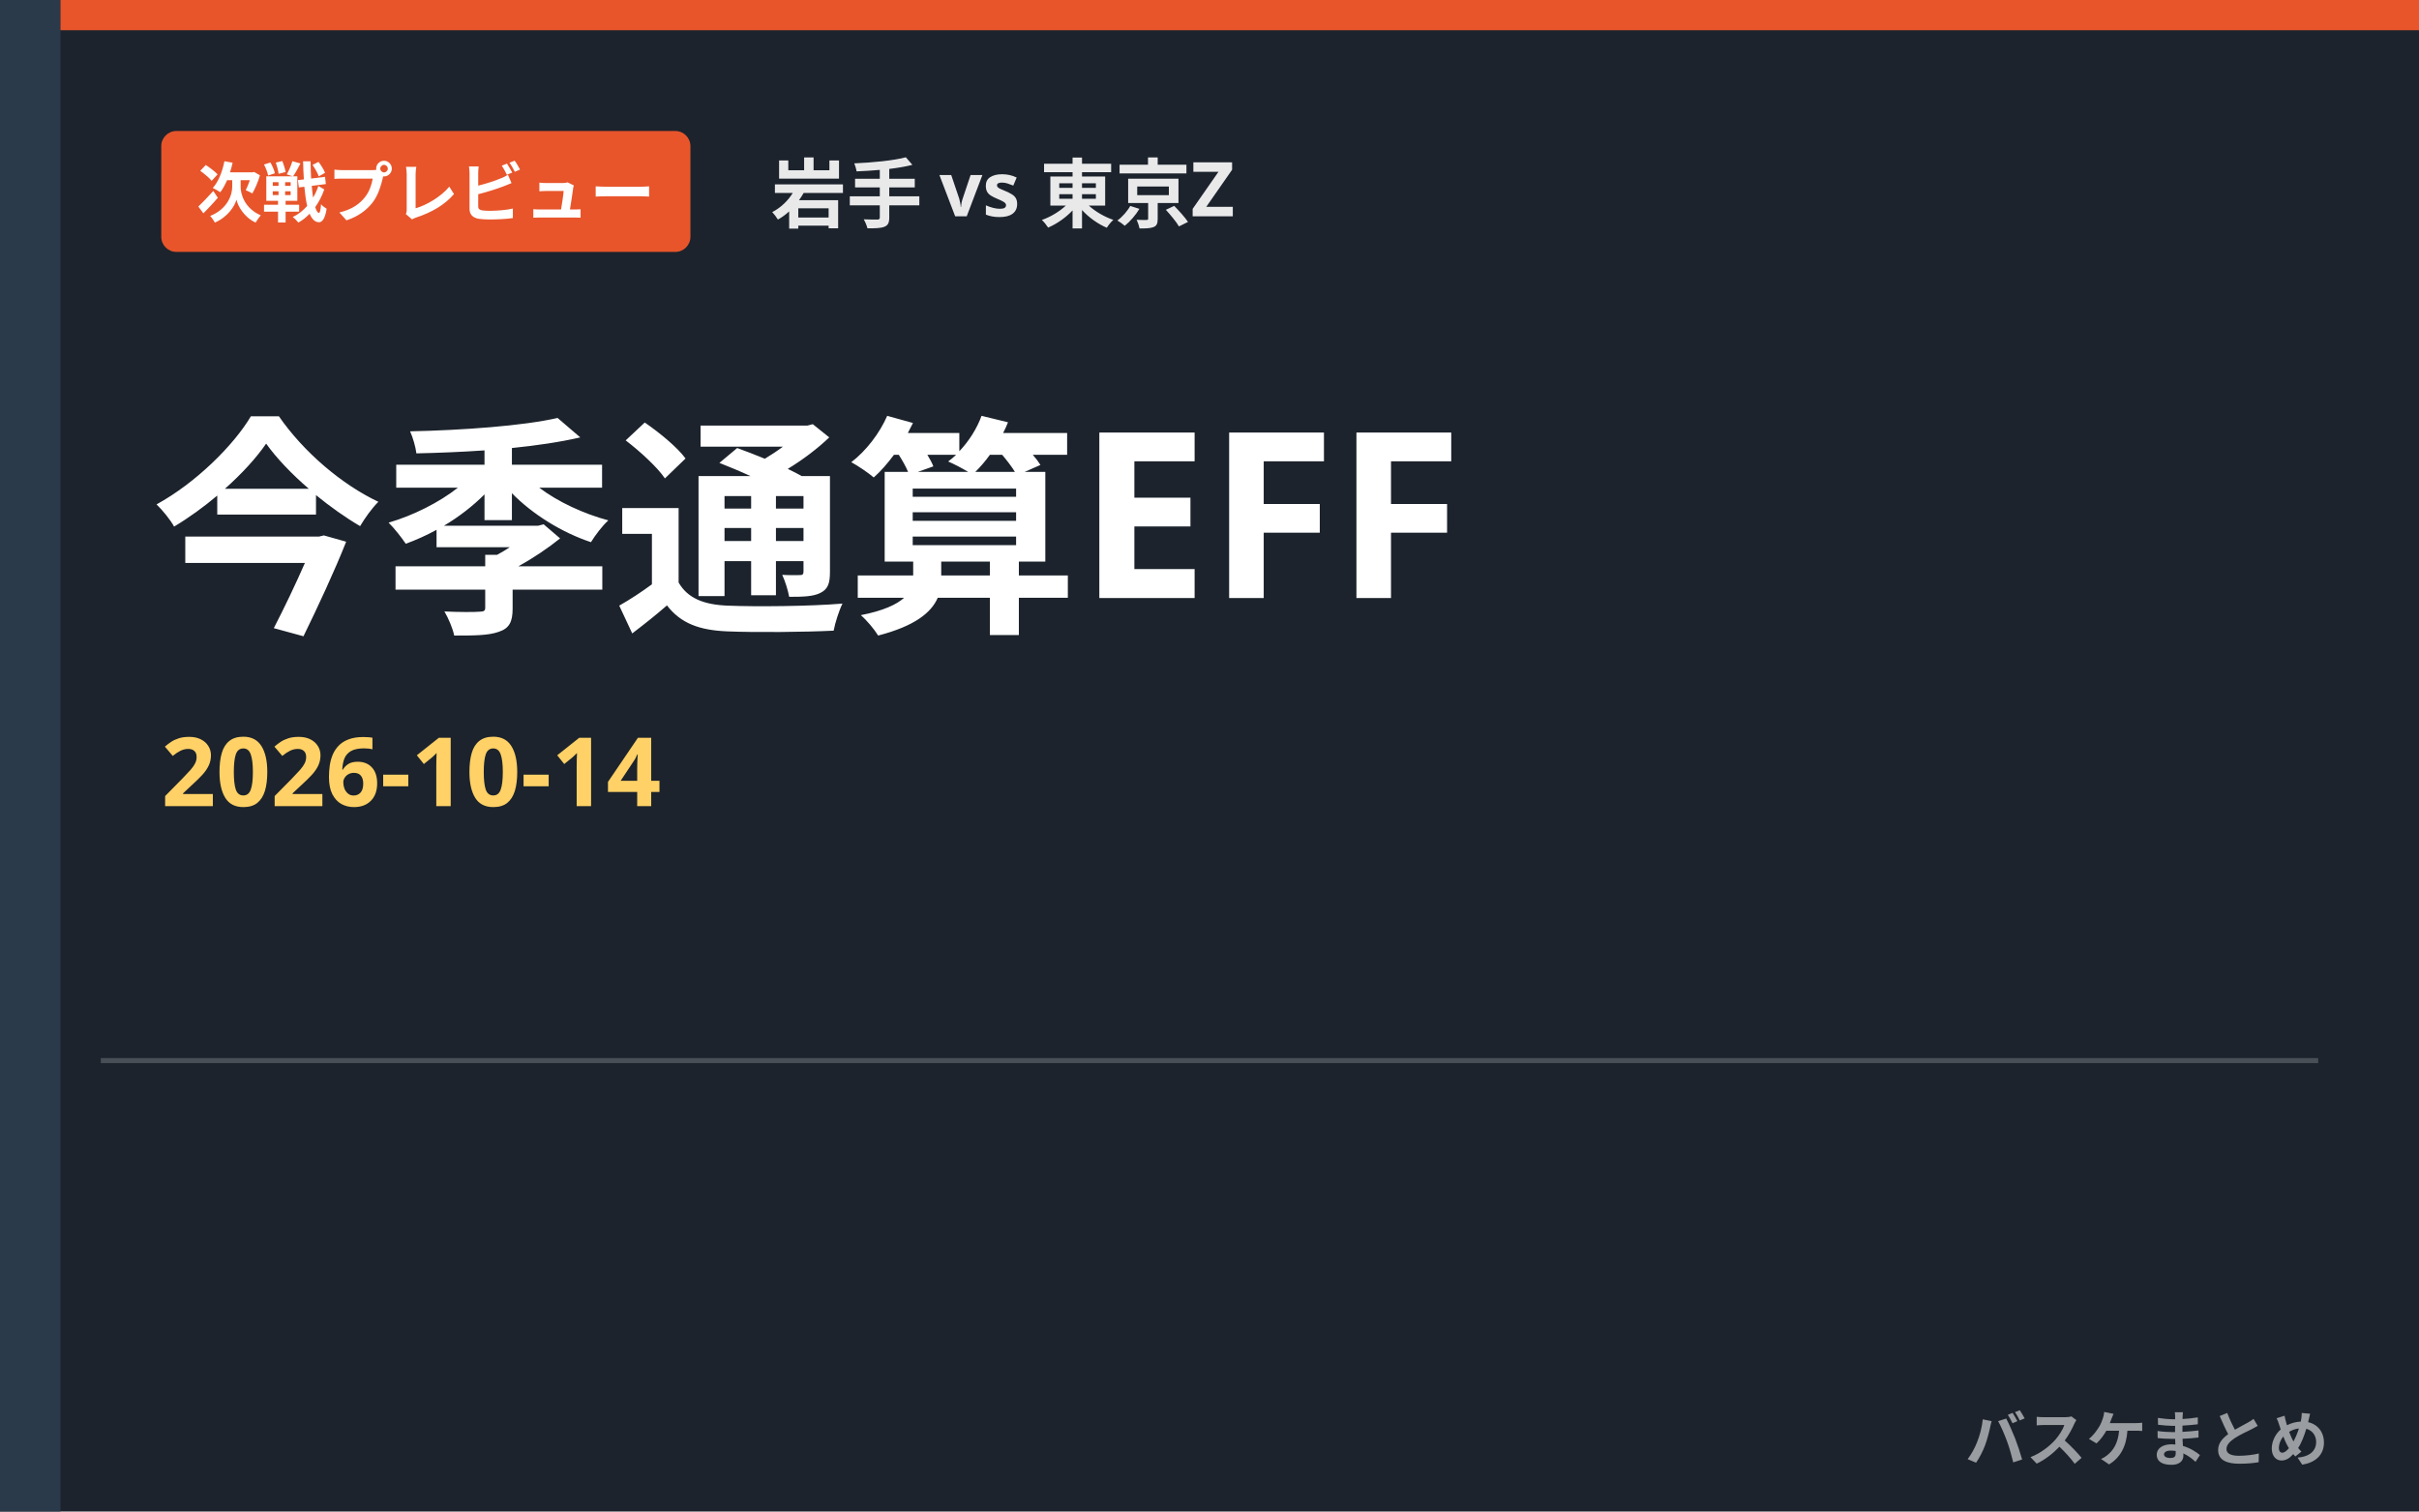
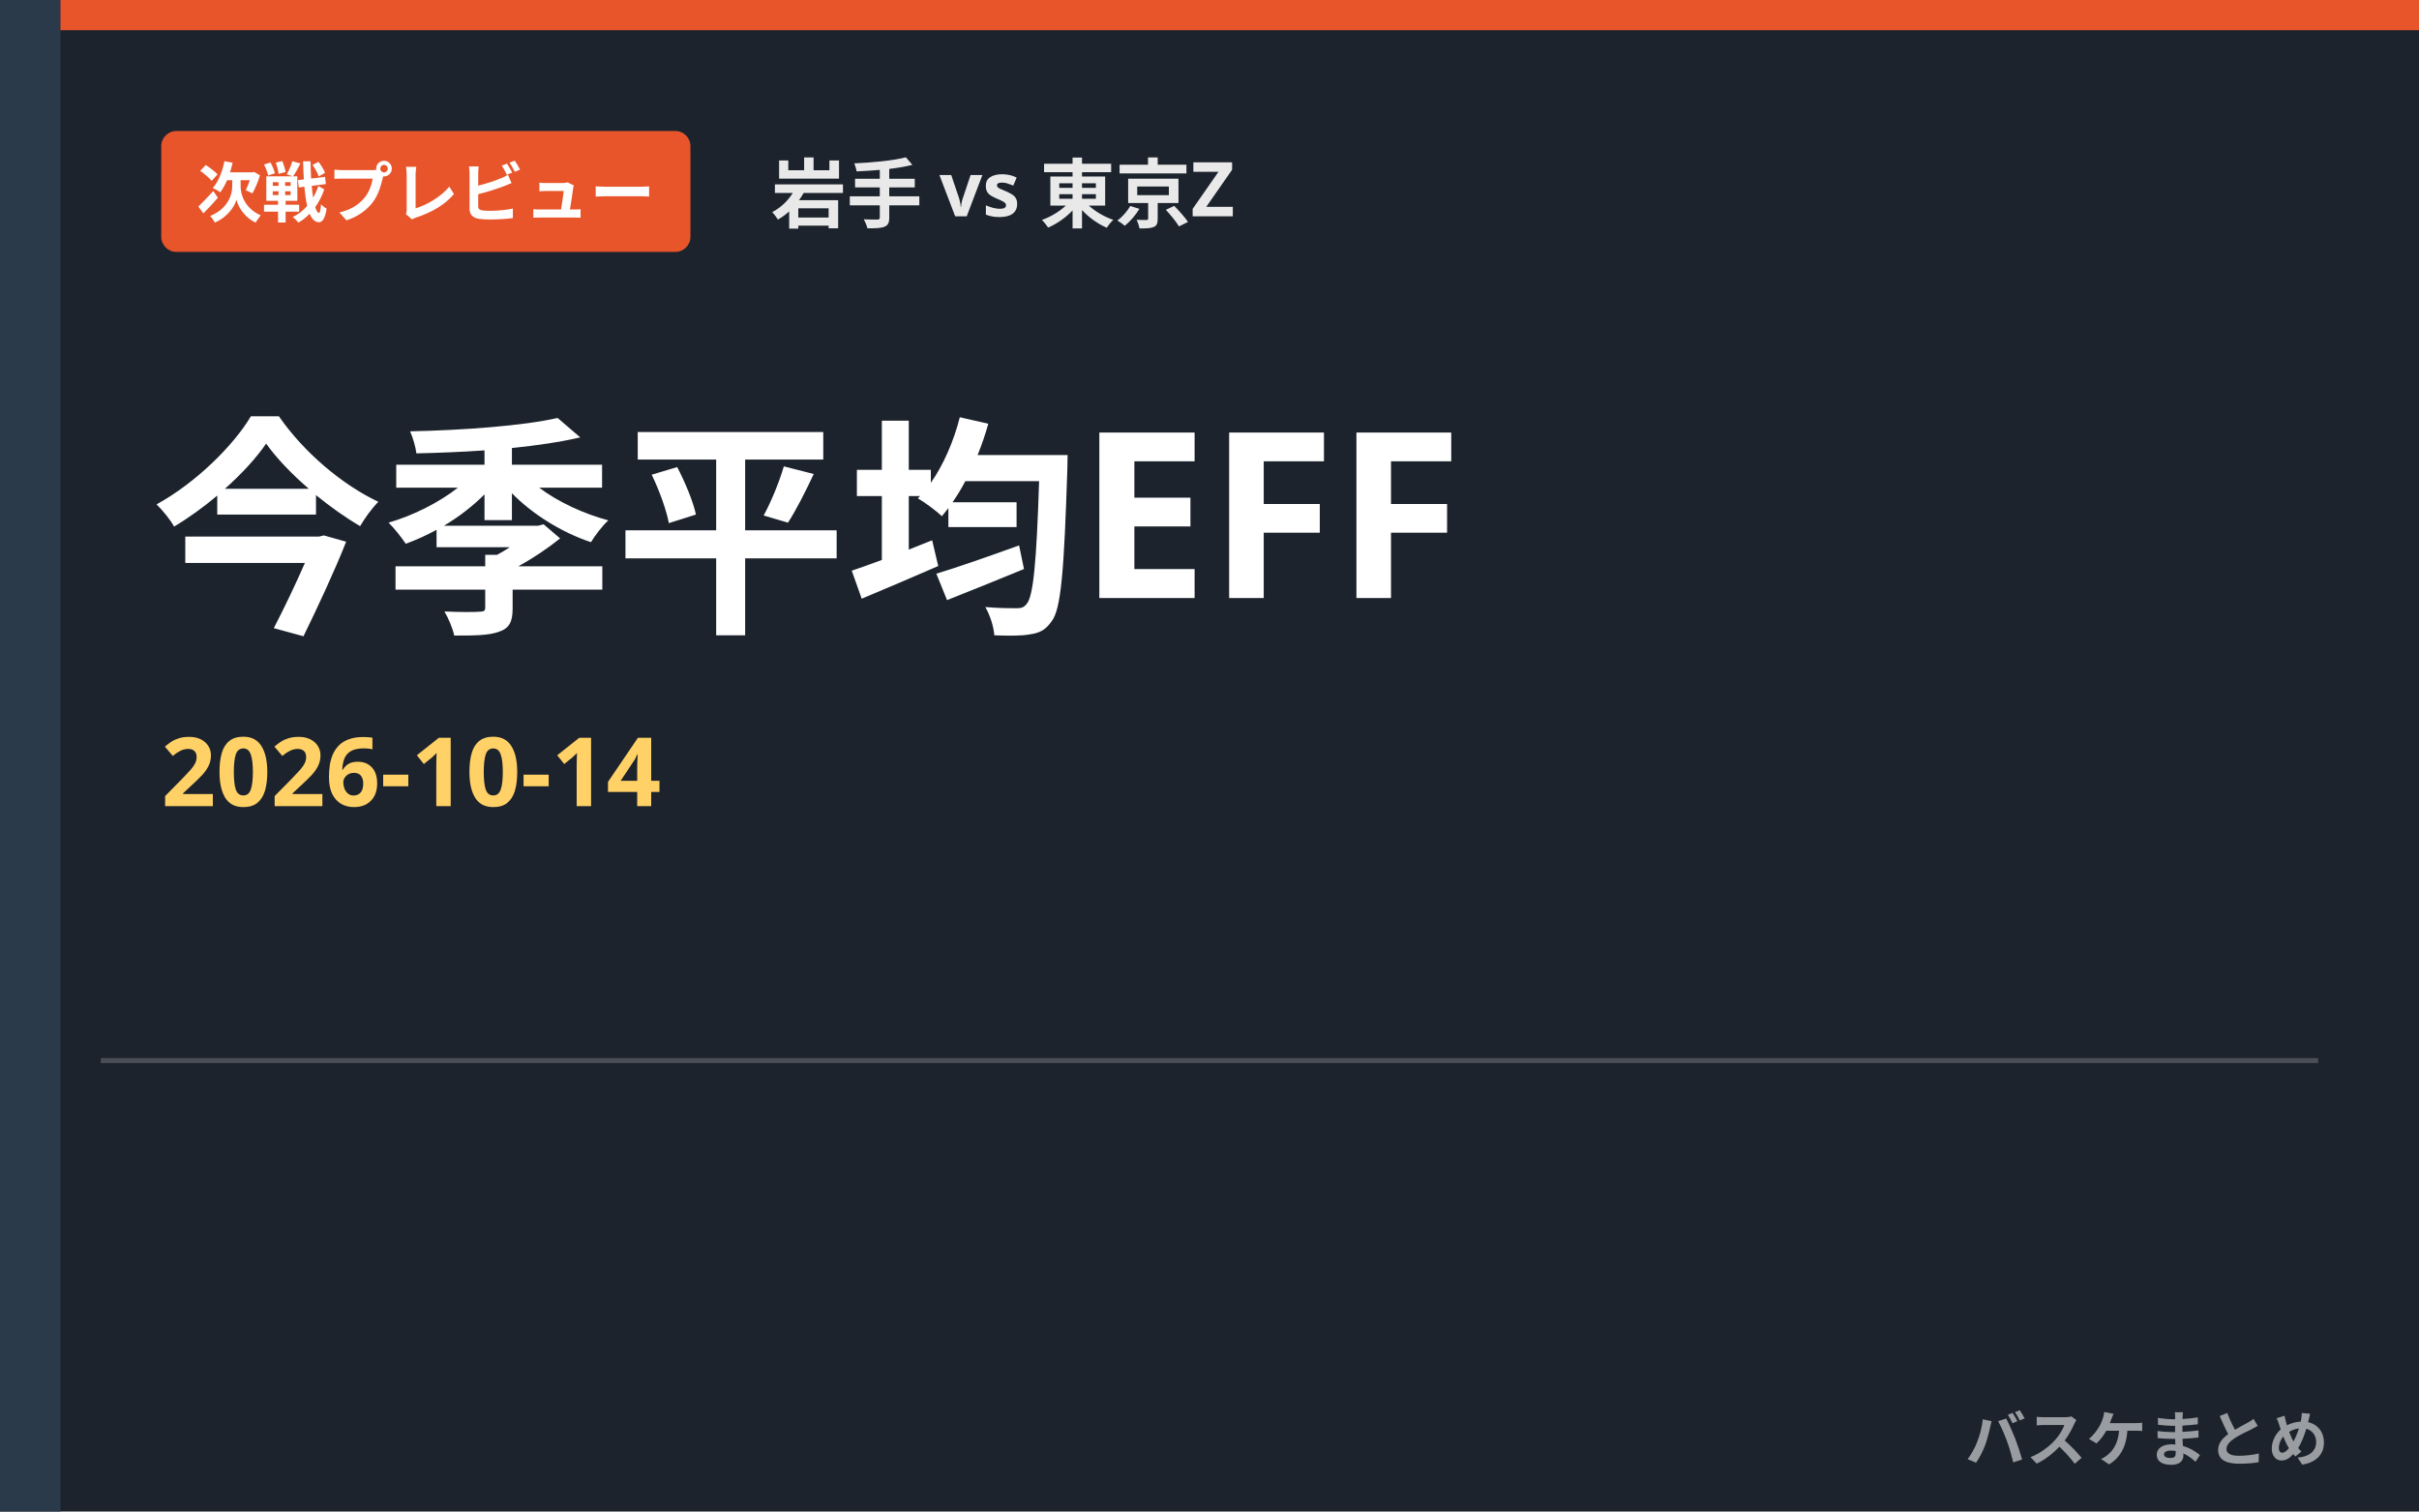
- <svg xmlns="http://www.w3.org/2000/svg" viewBox="0 0 480 300" role="img" aria-label="岩手 vs 東京Z 今季通算EFF">
+ <svg xmlns="http://www.w3.org/2000/svg" viewBox="0 0 480 300" role="img" aria-label="岩手 vs 東京Z 今季平均EFF">
  <rect width="480" height="300" fill="#1c232c" />
  <rect x="0" y="0" width="12" height="300" fill="#2b3a4a" />
  <rect x="12" y="0" width="468" height="6" fill="#e8552b" />
  <rect x="32" y="26" width="105" height="24" rx="3" fill="#e8552b" />
  <text x="84.5" y="43" text-anchor="middle" font-family="'Hiragino Kaku Gothic ProN','Hiragino Sans','Noto Sans JP','Yu Gothic',Meiryo,sans-serif" font-weight="800" font-size="13" fill="#ffffff">次戦プレビュー</text>
  <text x="153" y="44" font-family="'Hiragino Kaku Gothic ProN','Hiragino Sans','Noto Sans JP','Yu Gothic',Meiryo,sans-serif" font-weight="800" font-size="15" fill="#fff" opacity="0.9">岩手 vs 東京Z</text>
-   <text x="30" y="122" font-family="'Hiragino Kaku Gothic ProN','Hiragino Sans','Noto Sans JP','Yu Gothic',Meiryo,sans-serif" font-weight="900" font-size="46" fill="#fff">今季通算EFF</text>
+   <text x="30" y="122" font-family="'Hiragino Kaku Gothic ProN','Hiragino Sans','Noto Sans JP','Yu Gothic',Meiryo,sans-serif" font-weight="900" font-size="46" fill="#fff">今季平均EFF</text>
  <text x="32" y="160" font-family="'Hiragino Kaku Gothic ProN','Hiragino Sans','Noto Sans JP','Yu Gothic',Meiryo,sans-serif" font-weight="800" font-size="19" fill="#ffd166">2026-10-14</text>
  <rect x="20" y="210" width="440" height="1" fill="#fff" opacity="0.2" />
  <text x="462" y="290" text-anchor="end" font-family="'Hiragino Kaku Gothic ProN','Hiragino Sans','Noto Sans JP','Yu Gothic',Meiryo,sans-serif" font-weight="800" font-size="12" fill="#ffffff" opacity="0.55">バスケまとめ</text>
</svg>
